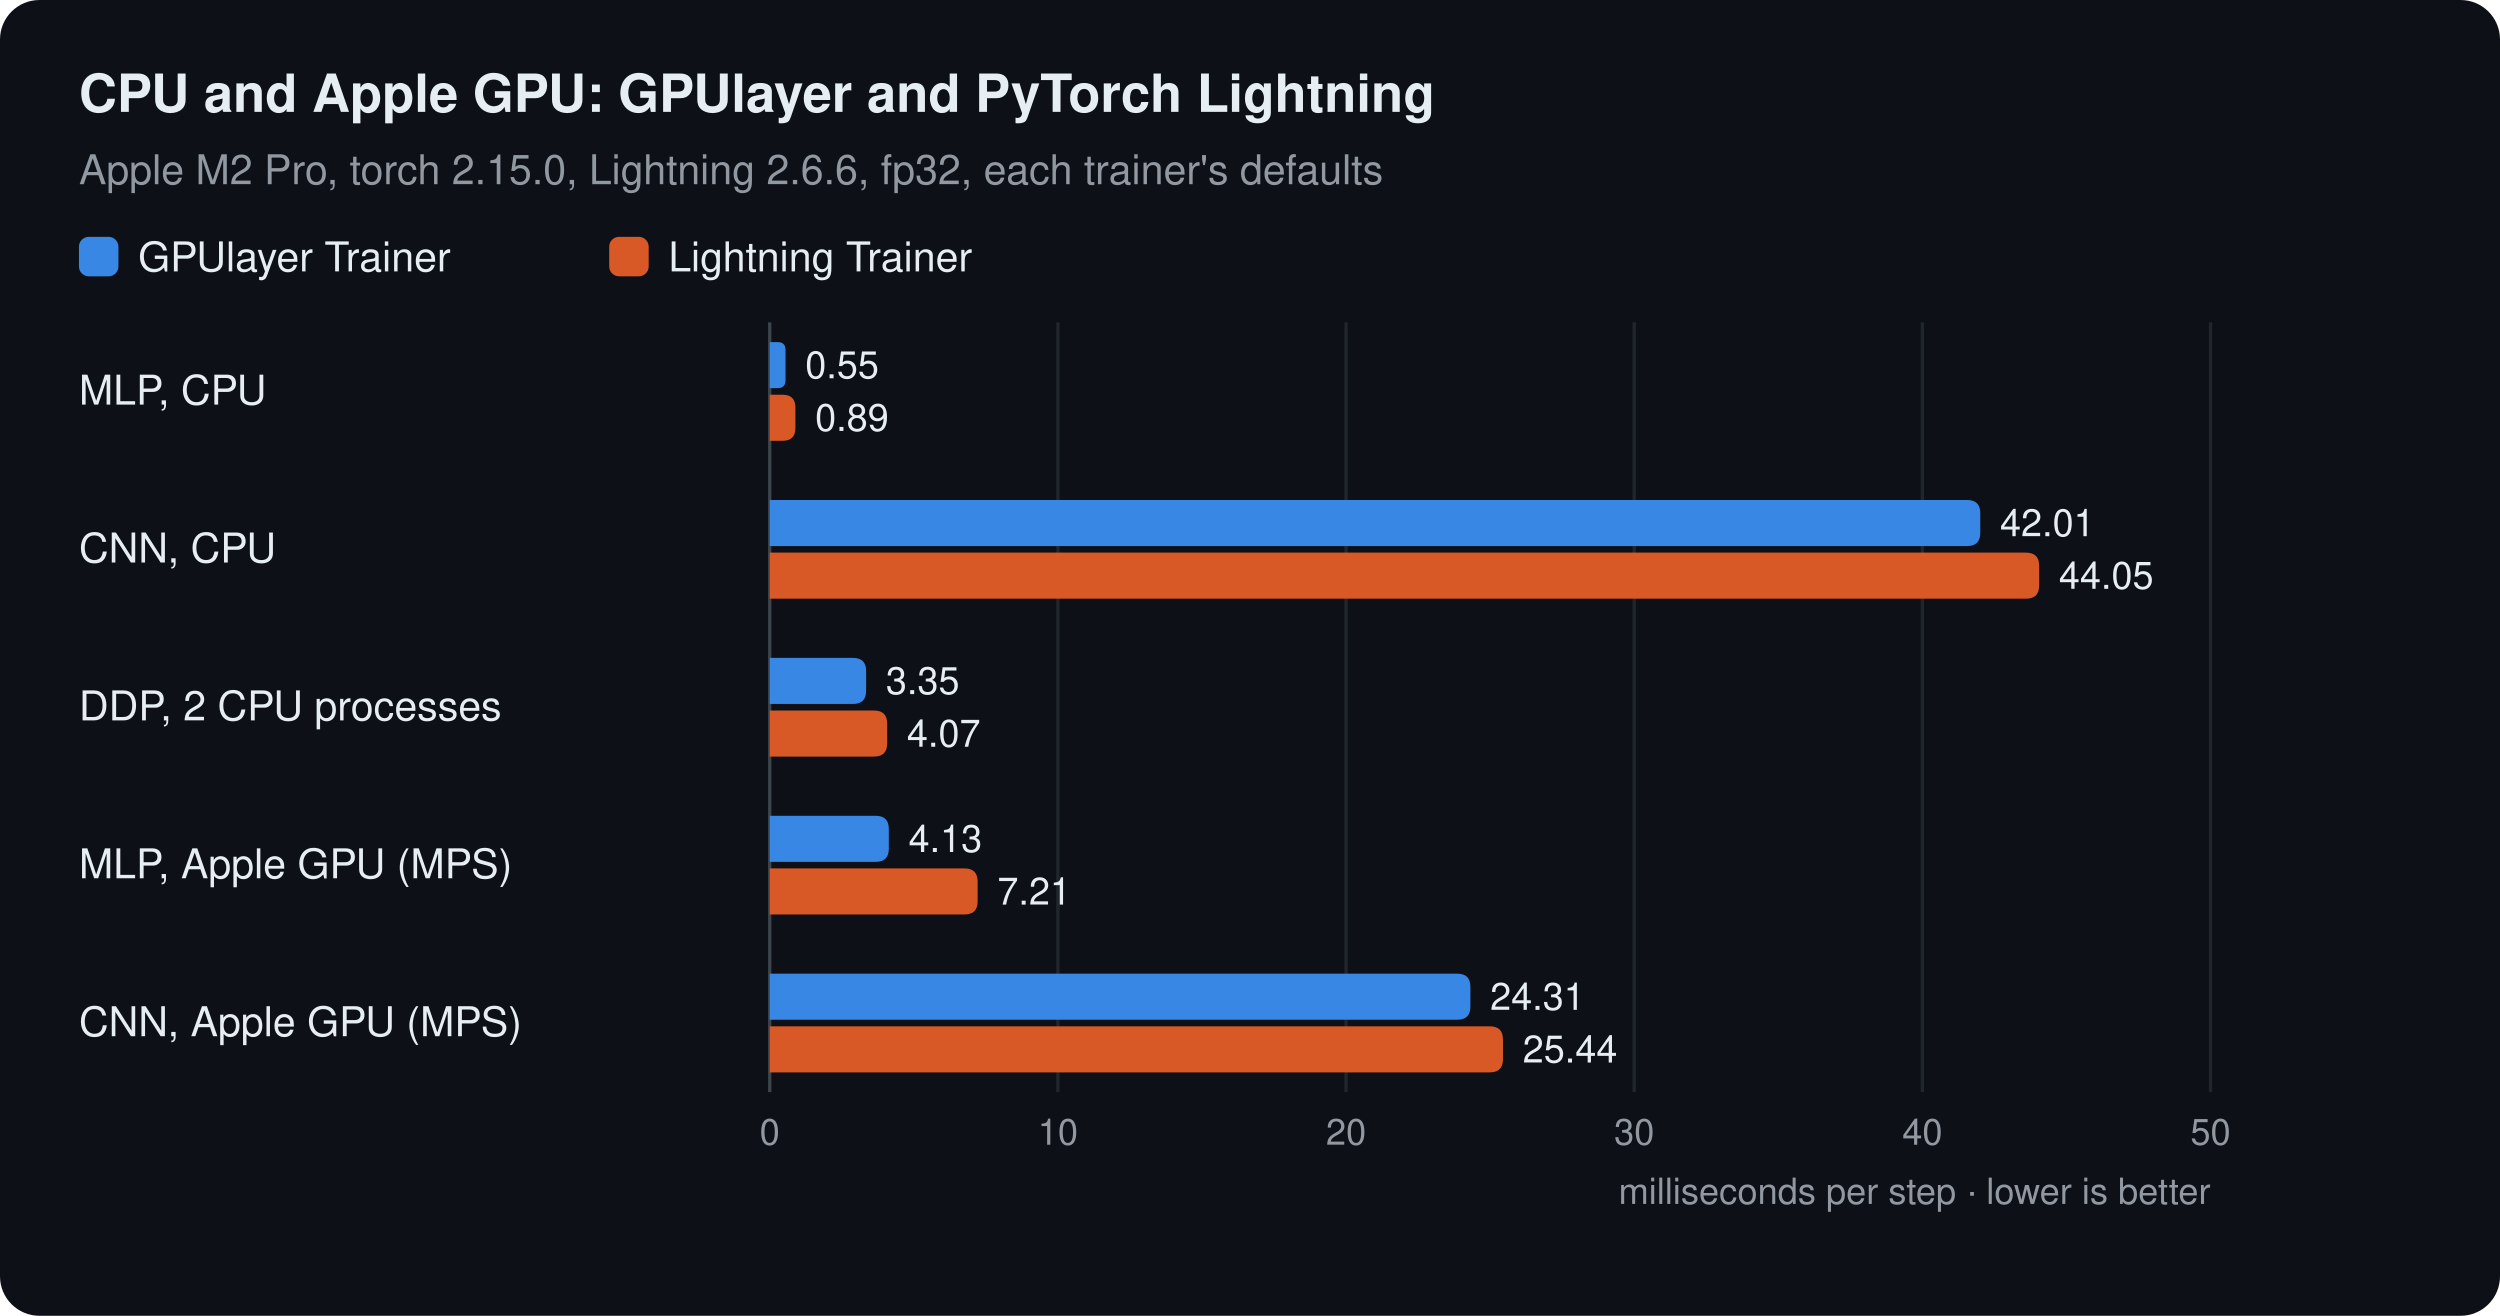
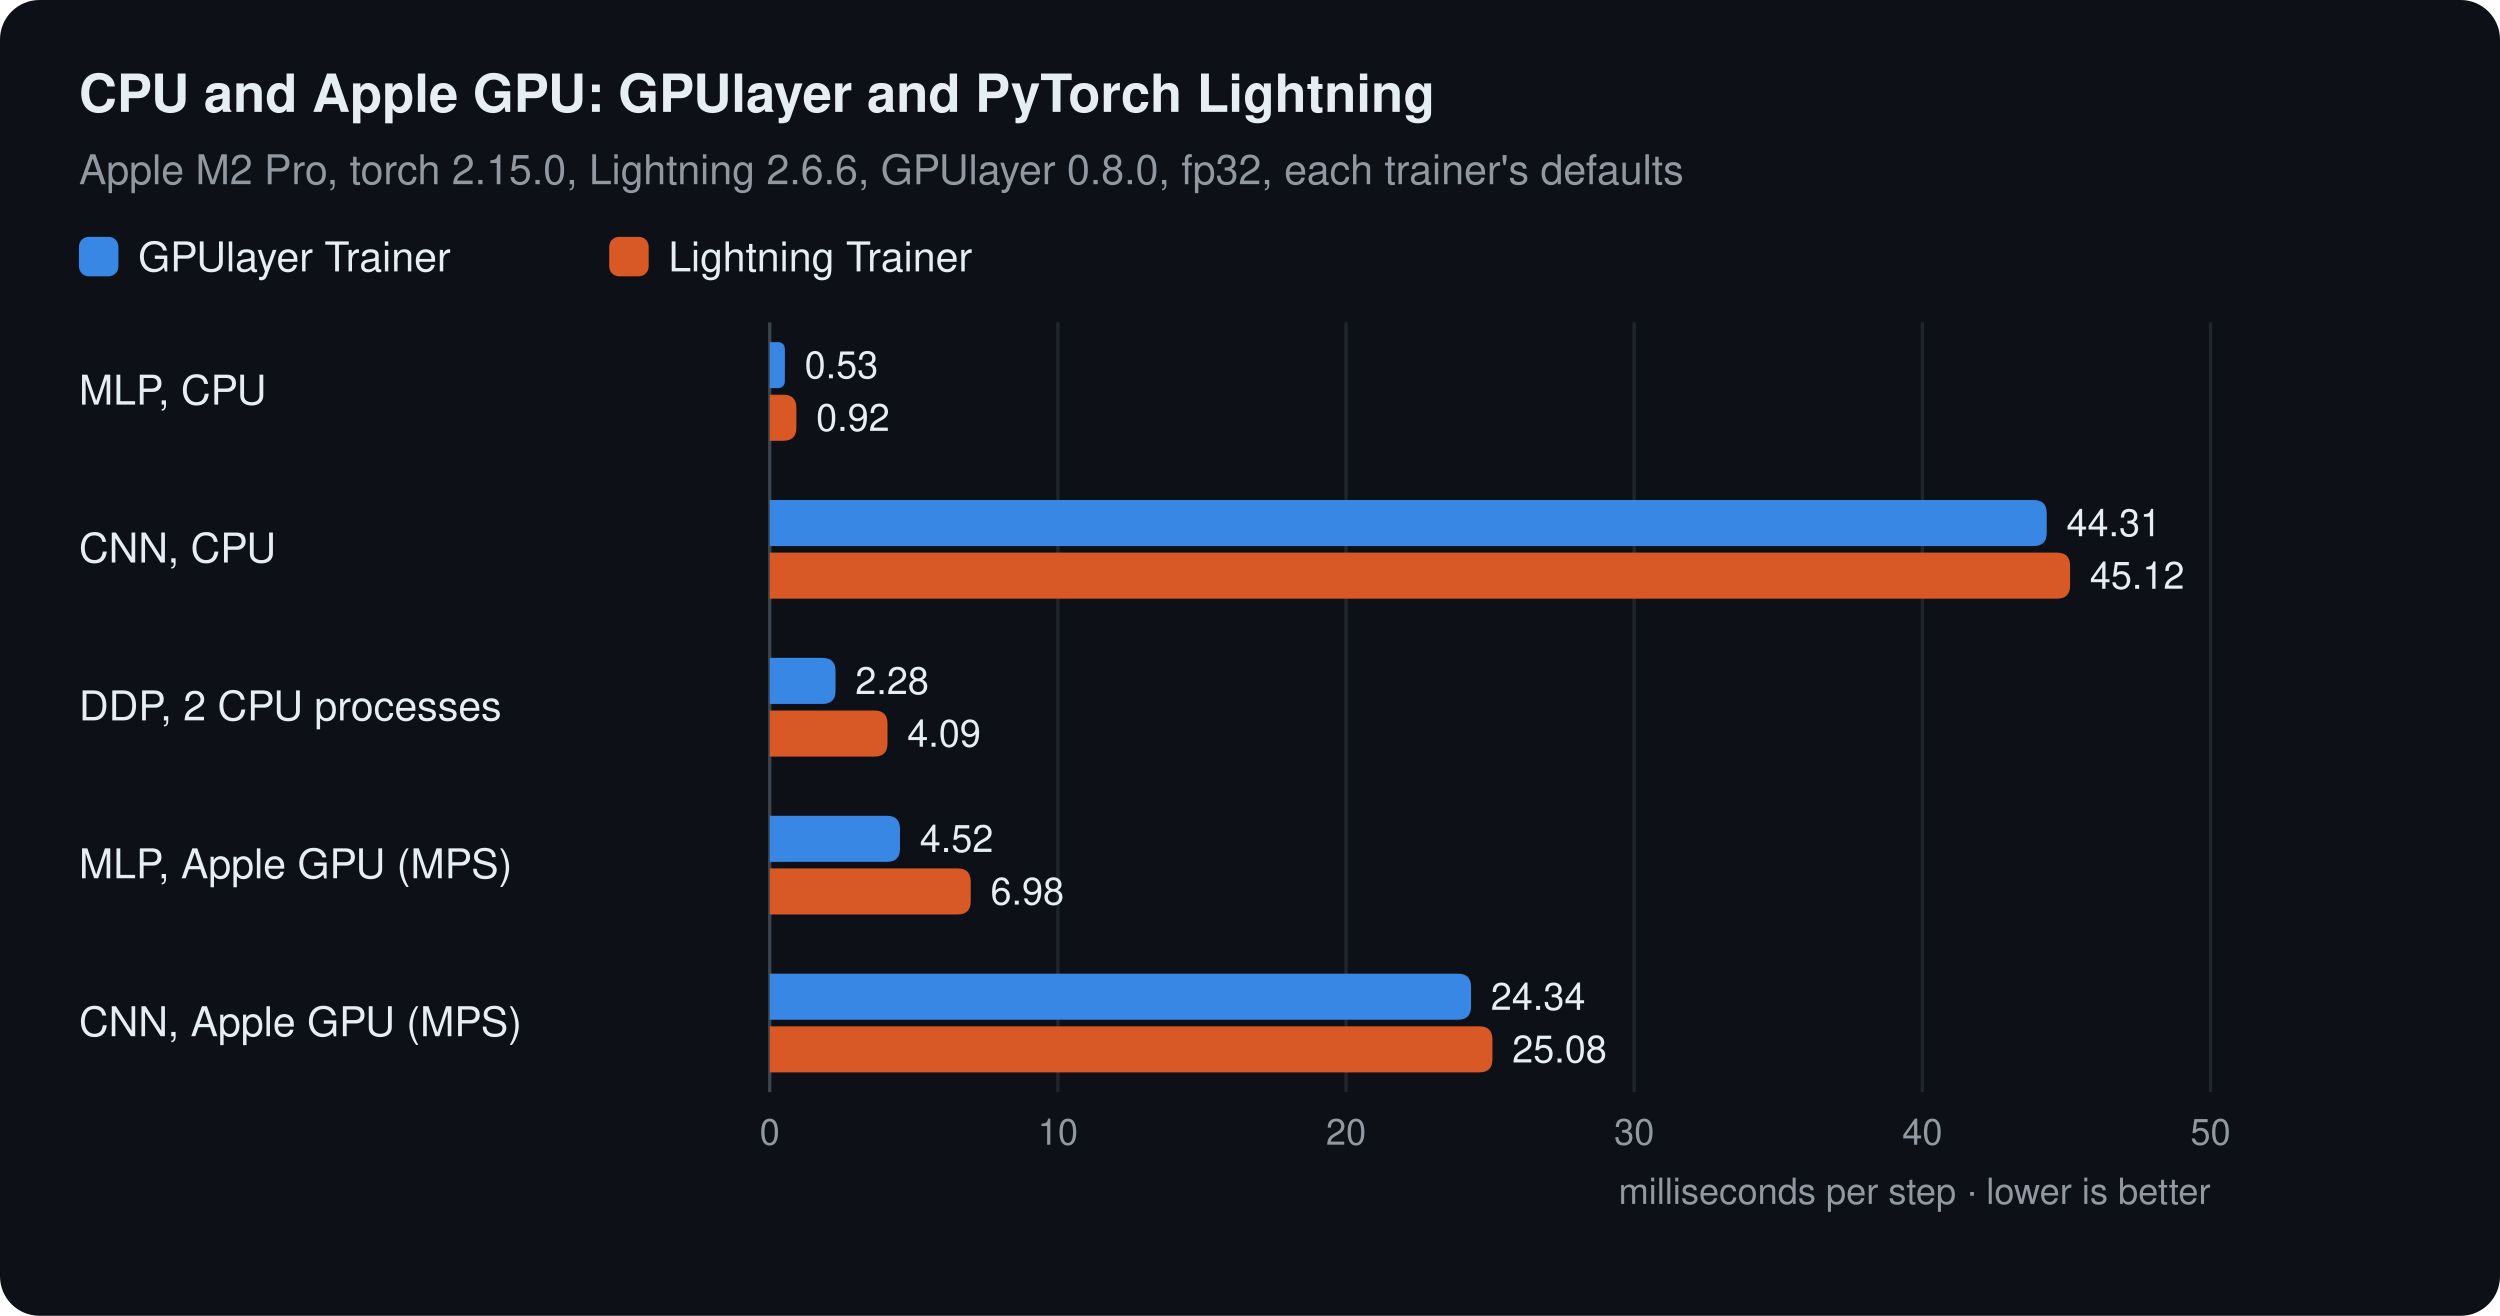
- <svg xmlns="http://www.w3.org/2000/svg" viewBox="0 0 760 400" width="760" height="400" role="img" aria-label="CPU and Apple GPU: GPUlayer and PyTorch Lightning: Apple M2 Pro, torch 2.15.0, Lightning 2.6.6, fp32, each trainer's defaults">
+ <svg xmlns="http://www.w3.org/2000/svg" viewBox="0 0 760 400" width="760" height="400" role="img" aria-label="CPU and Apple GPU: GPUlayer and PyTorch Lightning: Apple M2 Pro, torch 2.15.0, Lightning 2.6.6, GPUlayer 0.8.0, fp32, each trainer's defaults">
  <rect width="760" height="400" rx="12" fill="#0d1117" />
  <text x="24.0" y="34.0" font-family="-apple-system, 'Segoe UI', Helvetica, Arial, sans-serif" font-size="16" font-weight="600" fill="#e6edf3" text-anchor="start">CPU and Apple GPU: GPUlayer and PyTorch Lightning</text>
-   <text x="24.0" y="56.0" font-family="-apple-system, 'Segoe UI', Helvetica, Arial, sans-serif" font-size="12.5" font-weight="400" fill="#9198a1" text-anchor="start">Apple M2 Pro, torch 2.15.0, Lightning 2.6.6, fp32, each trainer's defaults</text>
+   <text x="24.0" y="56.0" font-family="-apple-system, 'Segoe UI', Helvetica, Arial, sans-serif" font-size="12.5" font-weight="400" fill="#9198a1" text-anchor="start">Apple M2 Pro, torch 2.15.0, Lightning 2.6.6, GPUlayer 0.8.0, fp32, each trainer's defaults</text>
  <rect x="24" y="72" width="12" height="12" rx="3" fill="#3987e5" />
  <text x="42.0" y="82.5" font-family="-apple-system, 'Segoe UI', Helvetica, Arial, sans-serif" font-size="12.5" font-weight="400" fill="#e6edf3" text-anchor="start">GPUlayer Trainer</text>
  <rect x="185.2" y="72" width="12" height="12" rx="3" fill="#d95926" />
  <text x="203.2" y="82.5" font-family="-apple-system, 'Segoe UI', Helvetica, Arial, sans-serif" font-size="12.5" font-weight="400" fill="#e6edf3" text-anchor="start">Lightning Trainer</text>
  <line x1="234.0" y1="98" x2="234.0" y2="332" stroke="#3d444d" stroke-width="1" />
  <text x="234.0" y="348.0" font-family="-apple-system, 'Segoe UI', Helvetica, Arial, sans-serif" font-size="11" font-weight="400" fill="#9198a1" text-anchor="middle">0</text>
  <line x1="321.6" y1="98" x2="321.6" y2="332" stroke="#21262d" stroke-width="1" />
  <text x="321.6" y="348.0" font-family="-apple-system, 'Segoe UI', Helvetica, Arial, sans-serif" font-size="11" font-weight="400" fill="#9198a1" text-anchor="middle">10</text>
  <line x1="409.2" y1="98" x2="409.2" y2="332" stroke="#21262d" stroke-width="1" />
  <text x="409.2" y="348.0" font-family="-apple-system, 'Segoe UI', Helvetica, Arial, sans-serif" font-size="11" font-weight="400" fill="#9198a1" text-anchor="middle">20</text>
  <line x1="496.8" y1="98" x2="496.8" y2="332" stroke="#21262d" stroke-width="1" />
  <text x="496.8" y="348.0" font-family="-apple-system, 'Segoe UI', Helvetica, Arial, sans-serif" font-size="11" font-weight="400" fill="#9198a1" text-anchor="middle">30</text>
  <line x1="584.4" y1="98" x2="584.4" y2="332" stroke="#21262d" stroke-width="1" />
  <text x="584.4" y="348.0" font-family="-apple-system, 'Segoe UI', Helvetica, Arial, sans-serif" font-size="11" font-weight="400" fill="#9198a1" text-anchor="middle">40</text>
  <line x1="672.0" y1="98" x2="672.0" y2="332" stroke="#21262d" stroke-width="1" />
  <text x="672.0" y="348.0" font-family="-apple-system, 'Segoe UI', Helvetica, Arial, sans-serif" font-size="11" font-weight="400" fill="#9198a1" text-anchor="middle">50</text>
  <text x="672.0" y="366.0" font-family="-apple-system, 'Segoe UI', Helvetica, Arial, sans-serif" font-size="11" font-weight="400" fill="#9198a1" text-anchor="end">milliseconds per step · lower is better</text>
  <text x="24.0" y="123.0" font-family="-apple-system, 'Segoe UI', Helvetica, Arial, sans-serif" font-size="12.5" font-weight="400" fill="#e6edf3" text-anchor="start">MLP, CPU</text>
-   <path d="M234.0 104.0H236.4Q238.8 104.0 238.8 106.4V115.6Q238.8 118.0 236.4 118.0H234.0Z" fill="#3987e5" />
-   <text x="244.8" y="115.0" font-family="-apple-system, 'Segoe UI', Helvetica, Arial, sans-serif" font-size="11.5" font-weight="400" fill="#e6edf3" text-anchor="start">0.55</text>
-   <path d="M234.0 120.0H237.9Q241.8 120.0 241.8 123.9V130.1Q241.8 134.0 237.9 134.0H234.0Z" fill="#d95926" />
-   <text x="247.8" y="131.0" font-family="-apple-system, 'Segoe UI', Helvetica, Arial, sans-serif" font-size="11.5" font-weight="400" fill="#e6edf3" text-anchor="start">0.89</text>
+   <path d="M234.0 104.0H236.3Q238.6 104.0 238.6 106.3V115.7Q238.6 118.0 236.3 118.0H234.0Z" fill="#3987e5" />
+   <text x="244.6" y="115.0" font-family="-apple-system, 'Segoe UI', Helvetica, Arial, sans-serif" font-size="11.5" font-weight="400" fill="#e6edf3" text-anchor="start">0.53</text>
+   <path d="M234.0 120.0H238.1Q242.1 120.0 242.1 124.0V130.0Q242.1 134.0 238.1 134.0H234.0Z" fill="#d95926" />
+   <text x="248.1" y="131.0" font-family="-apple-system, 'Segoe UI', Helvetica, Arial, sans-serif" font-size="11.5" font-weight="400" fill="#e6edf3" text-anchor="start">0.92</text>
  <text x="24.0" y="171.0" font-family="-apple-system, 'Segoe UI', Helvetica, Arial, sans-serif" font-size="12.5" font-weight="400" fill="#e6edf3" text-anchor="start">CNN, CPU</text>
-   <path d="M234.0 152.0H598.0Q602.0 152.0 602.0 156.0V162.0Q602.0 166.0 598.0 166.0H234.0Z" fill="#3987e5" />
-   <text x="608.0" y="163.0" font-family="-apple-system, 'Segoe UI', Helvetica, Arial, sans-serif" font-size="11.5" font-weight="400" fill="#e6edf3" text-anchor="start">42.01</text>
-   <path d="M234.0 168.0H615.9Q619.9 168.0 619.9 172.0V178.0Q619.9 182.0 615.9 182.0H234.0Z" fill="#d95926" />
-   <text x="625.9" y="179.0" font-family="-apple-system, 'Segoe UI', Helvetica, Arial, sans-serif" font-size="11.5" font-weight="400" fill="#e6edf3" text-anchor="start">44.05</text>
+   <path d="M234.0 152.0H618.2Q622.2 152.0 622.2 156.0V162.0Q622.2 166.0 618.2 166.0H234.0Z" fill="#3987e5" />
+   <text x="628.2" y="163.0" font-family="-apple-system, 'Segoe UI', Helvetica, Arial, sans-serif" font-size="11.5" font-weight="400" fill="#e6edf3" text-anchor="start">44.31</text>
+   <path d="M234.0 168.0H625.3Q629.3 168.0 629.3 172.0V178.0Q629.3 182.0 625.3 182.0H234.0Z" fill="#d95926" />
+   <text x="635.3" y="179.0" font-family="-apple-system, 'Segoe UI', Helvetica, Arial, sans-serif" font-size="11.5" font-weight="400" fill="#e6edf3" text-anchor="start">45.12</text>
  <text x="24.0" y="219.0" font-family="-apple-system, 'Segoe UI', Helvetica, Arial, sans-serif" font-size="12.5" font-weight="400" fill="#e6edf3" text-anchor="start">DDP, 2 CPU processes</text>
-   <path d="M234.0 200.0H259.3Q263.3 200.0 263.3 204.0V210.0Q263.3 214.0 259.3 214.0H234.0Z" fill="#3987e5" />
-   <text x="269.3" y="211.0" font-family="-apple-system, 'Segoe UI', Helvetica, Arial, sans-serif" font-size="11.5" font-weight="400" fill="#e6edf3" text-anchor="start">3.35</text>
-   <path d="M234.0 216.0H265.7Q269.7 216.0 269.7 220.0V226.0Q269.7 230.0 265.7 230.0H234.0Z" fill="#d95926" />
-   <text x="275.7" y="227.0" font-family="-apple-system, 'Segoe UI', Helvetica, Arial, sans-serif" font-size="11.5" font-weight="400" fill="#e6edf3" text-anchor="start">4.07</text>
+   <path d="M234.0 200.0H250.0Q254.0 200.0 254.0 204.0V210.0Q254.0 214.0 250.0 214.0H234.0Z" fill="#3987e5" />
+   <text x="260.0" y="211.0" font-family="-apple-system, 'Segoe UI', Helvetica, Arial, sans-serif" font-size="11.5" font-weight="400" fill="#e6edf3" text-anchor="start">2.28</text>
+   <path d="M234.0 216.0H265.8Q269.8 216.0 269.8 220.0V226.0Q269.8 230.0 265.8 230.0H234.0Z" fill="#d95926" />
+   <text x="275.8" y="227.0" font-family="-apple-system, 'Segoe UI', Helvetica, Arial, sans-serif" font-size="11.5" font-weight="400" fill="#e6edf3" text-anchor="start">4.09</text>
  <text x="24.0" y="267.0" font-family="-apple-system, 'Segoe UI', Helvetica, Arial, sans-serif" font-size="12.5" font-weight="400" fill="#e6edf3" text-anchor="start">MLP, Apple GPU (MPS)</text>
-   <path d="M234.0 248.0H266.2Q270.2 248.0 270.2 252.0V258.0Q270.2 262.0 266.2 262.0H234.0Z" fill="#3987e5" />
-   <text x="276.2" y="259.0" font-family="-apple-system, 'Segoe UI', Helvetica, Arial, sans-serif" font-size="11.5" font-weight="400" fill="#e6edf3" text-anchor="start">4.13</text>
-   <path d="M234.0 264.0H293.2Q297.2 264.0 297.2 268.0V274.0Q297.2 278.0 293.2 278.0H234.0Z" fill="#d95926" />
-   <text x="303.2" y="275.0" font-family="-apple-system, 'Segoe UI', Helvetica, Arial, sans-serif" font-size="11.5" font-weight="400" fill="#e6edf3" text-anchor="start">7.21</text>
+   <path d="M234.0 248.0H269.6Q273.6 248.0 273.6 252.0V258.0Q273.6 262.0 269.6 262.0H234.0Z" fill="#3987e5" />
+   <text x="279.6" y="259.0" font-family="-apple-system, 'Segoe UI', Helvetica, Arial, sans-serif" font-size="11.5" font-weight="400" fill="#e6edf3" text-anchor="start">4.52</text>
+   <path d="M234.0 264.0H291.1Q295.1 264.0 295.1 268.0V274.0Q295.1 278.0 291.1 278.0H234.0Z" fill="#d95926" />
+   <text x="301.1" y="275.0" font-family="-apple-system, 'Segoe UI', Helvetica, Arial, sans-serif" font-size="11.5" font-weight="400" fill="#e6edf3" text-anchor="start">6.98</text>
  <text x="24.0" y="315.0" font-family="-apple-system, 'Segoe UI', Helvetica, Arial, sans-serif" font-size="12.5" font-weight="400" fill="#e6edf3" text-anchor="start">CNN, Apple GPU (MPS)</text>
-   <path d="M234.0 296.0H443.0Q447.0 296.0 447.0 300.0V306.0Q447.0 310.0 443.0 310.0H234.0Z" fill="#3987e5" />
-   <text x="453.0" y="307.0" font-family="-apple-system, 'Segoe UI', Helvetica, Arial, sans-serif" font-size="11.5" font-weight="400" fill="#e6edf3" text-anchor="start">24.31</text>
-   <path d="M234.0 312.0H452.9Q456.9 312.0 456.9 316.0V322.0Q456.9 326.0 452.9 326.0H234.0Z" fill="#d95926" />
-   <text x="462.9" y="323.0" font-family="-apple-system, 'Segoe UI', Helvetica, Arial, sans-serif" font-size="11.5" font-weight="400" fill="#e6edf3" text-anchor="start">25.44</text>
+   <path d="M234.0 296.0H443.2Q447.2 296.0 447.2 300.0V306.0Q447.2 310.0 443.2 310.0H234.0Z" fill="#3987e5" />
+   <text x="453.2" y="307.0" font-family="-apple-system, 'Segoe UI', Helvetica, Arial, sans-serif" font-size="11.5" font-weight="400" fill="#e6edf3" text-anchor="start">24.34</text>
+   <path d="M234.0 312.0H449.7Q453.7 312.0 453.7 316.0V322.0Q453.7 326.0 449.7 326.0H234.0Z" fill="#d95926" />
+   <text x="459.7" y="323.0" font-family="-apple-system, 'Segoe UI', Helvetica, Arial, sans-serif" font-size="11.5" font-weight="400" fill="#e6edf3" text-anchor="start">25.08</text>
</svg>
